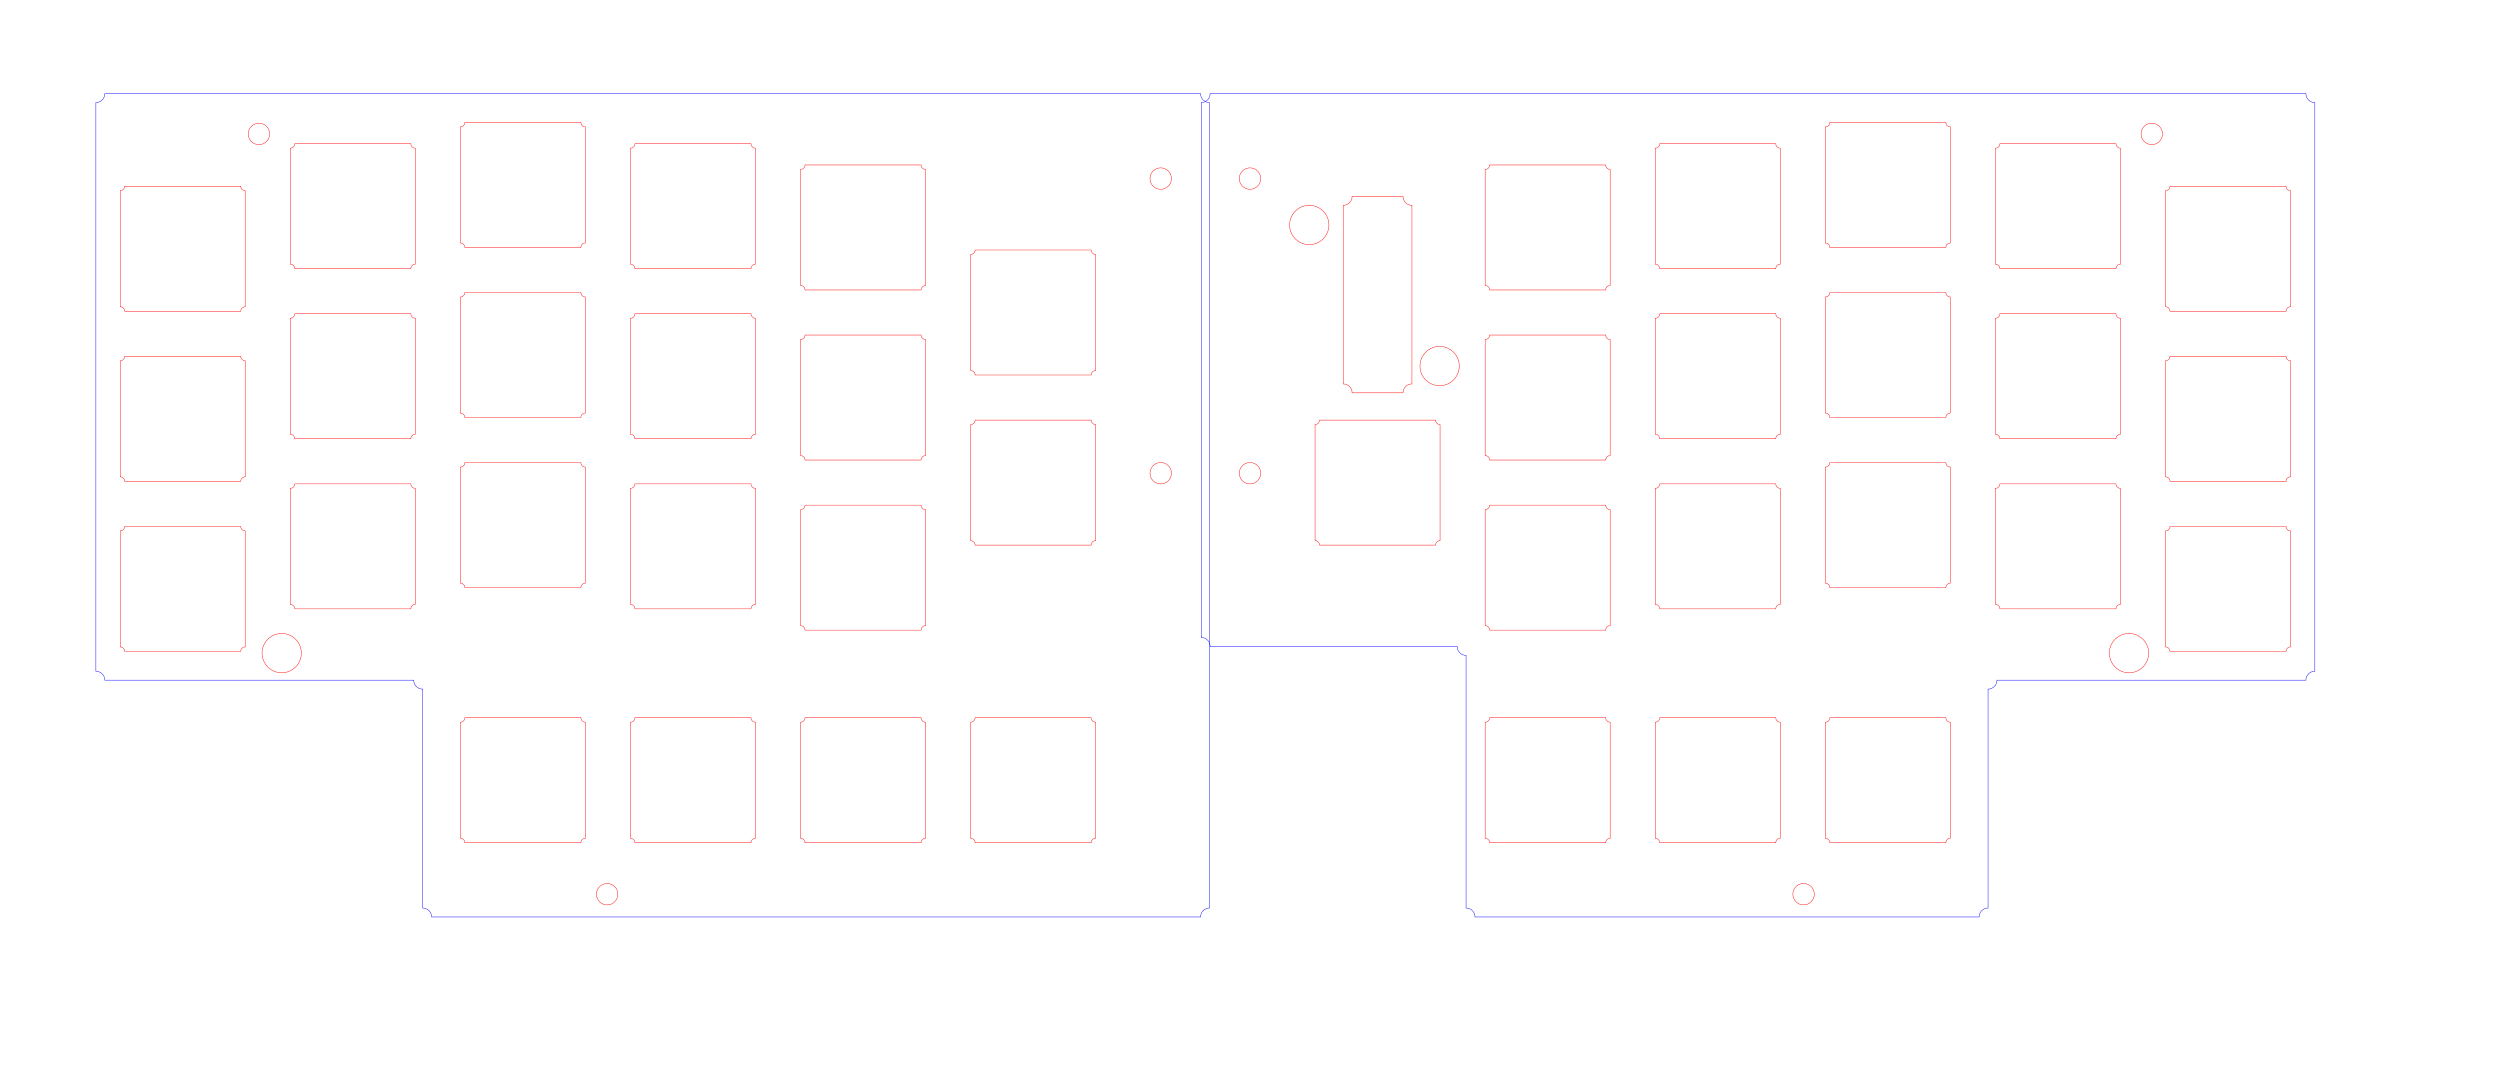
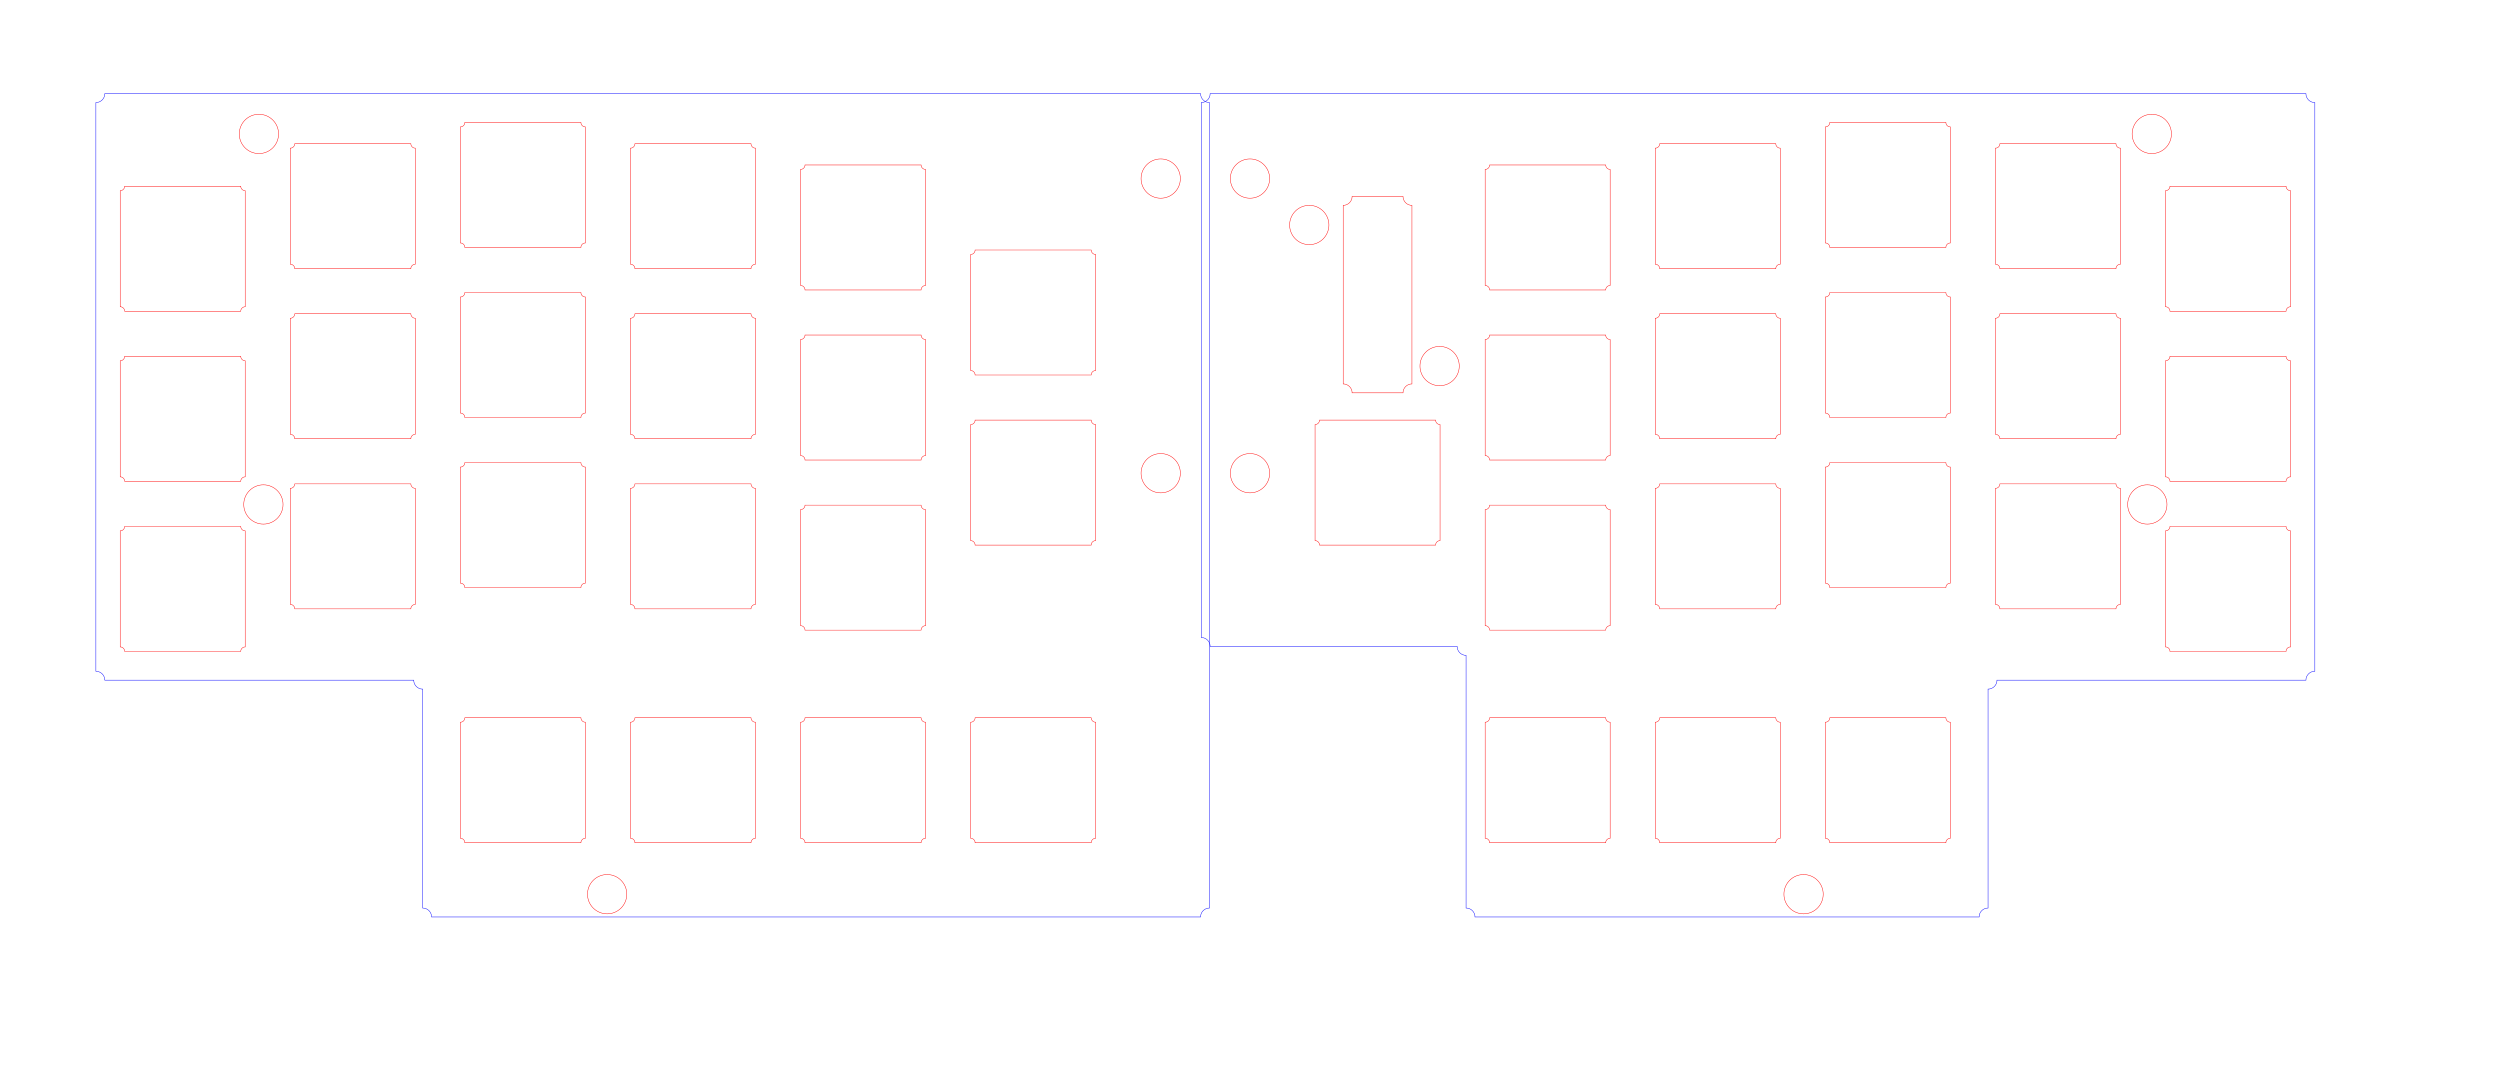
<svg xmlns="http://www.w3.org/2000/svg" version="1.1" width="280.0mm" height="120.0mm" viewBox="0 0 280.0 120.0">
  <g id="CUT2" style="fill:none;stroke:#0000ff;stroke-width:0.05">
    <path d="M 10.738 11.488 A 1 1 0 0 0 11.738 10.488 L 134.463 10.488 A 1 1 0 0 0 135.463 11.488 L 135.463 101.7 A 1 1 0 0 0 134.463 102.7 L 48.337 102.7 A 1 1 0 0 0 47.337 101.7 L 47.337 77.181 A 1 1 0 0 1 46.337 76.181 L 11.738 76.181 A 1 1 0 0 0 10.738 75.181 L 10.738 11.488 Z" />
    <path d="M 134.537 11.488 A 1 1 0 0 0 135.537 10.488 L 258.262 10.488 A 1 1 0 0 0 259.262 11.488 L 259.262 75.181 A 1 1 0 0 0 258.262 76.181 L 223.662 76.181 A 1 1 0 0 1 222.662 77.181 L 222.662 101.7 A 1 1 0 0 0 221.662 102.7 L 165.2 102.7 A 1 1 0 0 0 164.2 101.7 L 164.2 73.4 A 1 1 0 0 1 163.2 72.4 L 135.537 72.4 A 1 1 0 0 0 134.537 71.4 L 134.537 11.488 Z" />
  </g>
  <g id="CUT1" style="fill:none;stroke:#ff0000;stroke-width:0.05">
    <path d="M 13.463 21.356 A 0.5 0.5 0 0 0 13.963 20.856 L 26.962 20.856 A 0.5 0.5 0 0 0 27.462 21.356 L 27.462 34.356 A 0.5 0.5 0 0 0 26.962 34.856 L 13.963 34.856 A 0.5 0.5 0 0 0 13.463 34.356 L 13.463 21.356 Z" />
    <path d="M 13.463 40.406 A 0.5 0.5 0 0 0 13.963 39.906 L 26.962 39.906 A 0.5 0.5 0 0 0 27.462 40.406 L 27.462 53.406 A 0.5 0.5 0 0 0 26.962 53.906 L 13.963 53.906 A 0.5 0.5 0 0 0 13.463 53.406 L 13.463 40.406 Z" />
    <path d="M 13.463 59.456 A 0.5 0.5 0 0 0 13.963 58.956 L 26.962 58.956 A 0.5 0.5 0 0 0 27.462 59.456 L 27.462 72.456 A 0.5 0.5 0 0 0 26.962 72.956 L 13.963 72.956 A 0.5 0.5 0 0 0 13.463 72.456 L 13.463 59.456 Z" />
    <path d="M 32.513 16.594 A 0.5 0.5 0 0 0 33.013 16.094 L 46.013 16.094 A 0.5 0.5 0 0 0 46.513 16.594 L 46.513 29.594 A 0.5 0.5 0 0 0 46.013 30.094 L 33.013 30.094 A 0.5 0.5 0 0 0 32.513 29.594 L 32.513 16.594 Z" />
    <path d="M 32.513 35.644 A 0.5 0.5 0 0 0 33.013 35.144 L 46.013 35.144 A 0.5 0.5 0 0 0 46.513 35.644 L 46.513 48.644 A 0.5 0.5 0 0 0 46.013 49.144 L 33.013 49.144 A 0.5 0.5 0 0 0 32.513 48.644 L 32.513 35.644 Z" />
    <path d="M 32.513 54.694 A 0.5 0.5 0 0 0 33.013 54.194 L 46.013 54.194 A 0.5 0.5 0 0 0 46.513 54.694 L 46.513 67.694 A 0.5 0.5 0 0 0 46.013 68.194 L 33.013 68.194 A 0.5 0.5 0 0 0 32.513 67.694 L 32.513 54.694 Z" />
    <path d="M 51.562 14.213 A 0.5 0.5 0 0 0 52.062 13.713 L 65.062 13.713 A 0.5 0.5 0 0 0 65.562 14.213 L 65.562 27.212 A 0.5 0.5 0 0 0 65.062 27.712 L 52.062 27.712 A 0.5 0.5 0 0 0 51.562 27.212 L 51.562 14.213 Z" />
    <path d="M 51.562 33.263 A 0.5 0.5 0 0 0 52.062 32.763 L 65.062 32.763 A 0.5 0.5 0 0 0 65.562 33.263 L 65.562 46.263 A 0.5 0.5 0 0 0 65.062 46.763 L 52.062 46.763 A 0.5 0.5 0 0 0 51.562 46.263 L 51.562 33.263 Z" />
    <path d="M 51.562 52.312 A 0.5 0.5 0 0 0 52.062 51.812 L 65.062 51.812 A 0.5 0.5 0 0 0 65.562 52.312 L 65.562 65.312 A 0.5 0.5 0 0 0 65.062 65.812 L 52.062 65.812 A 0.5 0.5 0 0 0 51.562 65.312 L 51.562 52.312 Z" />
    <path d="M 70.612 16.594 A 0.5 0.5 0 0 0 71.112 16.094 L 84.112 16.094 A 0.5 0.5 0 0 0 84.612 16.594 L 84.612 29.594 A 0.5 0.5 0 0 0 84.112 30.094 L 71.112 30.094 A 0.5 0.5 0 0 0 70.612 29.594 L 70.612 16.594 Z" />
    <path d="M 70.612 35.644 A 0.5 0.5 0 0 0 71.112 35.144 L 84.112 35.144 A 0.5 0.5 0 0 0 84.612 35.644 L 84.612 48.644 A 0.5 0.5 0 0 0 84.112 49.144 L 71.112 49.144 A 0.5 0.5 0 0 0 70.612 48.644 L 70.612 35.644 Z" />
    <path d="M 70.612 54.694 A 0.5 0.5 0 0 0 71.112 54.194 L 84.112 54.194 A 0.5 0.5 0 0 0 84.612 54.694 L 84.612 67.694 A 0.5 0.5 0 0 0 84.112 68.194 L 71.112 68.194 A 0.5 0.5 0 0 0 70.612 67.694 L 70.612 54.694 Z" />
    <path d="M 89.662 18.975 A 0.5 0.5 0 0 0 90.162 18.475 L 103.162 18.475 A 0.5 0.5 0 0 0 103.662 18.975 L 103.662 31.975 A 0.5 0.5 0 0 0 103.162 32.475 L 90.162 32.475 A 0.5 0.5 0 0 0 89.662 31.975 L 89.662 18.975 Z" />
    <path d="M 89.662 38.025 A 0.5 0.5 0 0 0 90.162 37.525 L 103.162 37.525 A 0.5 0.5 0 0 0 103.662 38.025 L 103.662 51.025 A 0.5 0.5 0 0 0 103.162 51.525 L 90.162 51.525 A 0.5 0.5 0 0 0 89.662 51.025 L 89.662 38.025 Z" />
    <path d="M 89.662 57.075 A 0.5 0.5 0 0 0 90.162 56.575 L 103.162 56.575 A 0.5 0.5 0 0 0 103.662 57.075 L 103.662 70.075 A 0.5 0.5 0 0 0 103.162 70.575 L 90.162 70.575 A 0.5 0.5 0 0 0 89.662 70.075 L 89.662 57.075 Z" />
    <path d="M 108.713 28.5 A 0.5 0.5 0 0 0 109.213 28 L 122.213 28 A 0.5 0.5 0 0 0 122.713 28.5 L 122.713 41.5 A 0.5 0.5 0 0 0 122.213 42 L 109.213 42 A 0.5 0.5 0 0 0 108.713 41.5 L 108.713 28.5 Z" />
    <path d="M 108.713 47.55 A 0.5 0.5 0 0 0 109.213 47.05 L 122.213 47.05 A 0.5 0.5 0 0 0 122.713 47.55 L 122.713 60.55 A 0.5 0.5 0 0 0 122.213 61.05 L 109.213 61.05 A 0.5 0.5 0 0 0 108.713 60.55 L 108.713 47.55 Z" />
    <path d="M 51.562 80.888 A 0.5 0.5 0 0 0 52.062 80.388 L 65.062 80.388 A 0.5 0.5 0 0 0 65.562 80.888 L 65.562 93.888 A 0.5 0.5 0 0 0 65.062 94.388 L 52.062 94.388 A 0.5 0.5 0 0 0 51.562 93.888 L 51.562 80.888 Z" />
    <path d="M 70.612 80.888 A 0.5 0.5 0 0 0 71.112 80.388 L 84.112 80.388 A 0.5 0.5 0 0 0 84.612 80.888 L 84.612 93.888 A 0.5 0.5 0 0 0 84.112 94.388 L 71.112 94.388 A 0.5 0.5 0 0 0 70.612 93.888 L 70.612 80.888 Z" />
    <path d="M 89.662 80.888 A 0.5 0.5 0 0 0 90.162 80.388 L 103.162 80.388 A 0.5 0.5 0 0 0 103.662 80.888 L 103.662 93.888 A 0.5 0.5 0 0 0 103.162 94.388 L 90.162 94.388 A 0.5 0.5 0 0 0 89.662 93.888 L 89.662 80.888 Z" />
    <path d="M 108.713 80.888 A 0.5 0.5 0 0 0 109.213 80.388 L 122.213 80.388 A 0.5 0.5 0 0 0 122.713 80.888 L 122.713 93.888 A 0.5 0.5 0 0 0 122.213 94.388 L 109.213 94.388 A 0.5 0.5 0 0 0 108.713 93.888 L 108.713 80.888 Z" />
-     <path d="M 128.8 20 A 1.2 1.2 0 1 0 131.2 20 A 1.2 1.2 0 1 0 128.8 20 Z" />
-     <path d="M 128.8 53 A 1.2 1.2 0 1 0 131.2 53 A 1.2 1.2 0 1 0 128.8 53 Z" />
-     <path d="M 27.8 15 A 1.2 1.2 0 1 0 30.2 15 A 1.2 1.2 0 1 0 27.8 15 Z" />
-     <path d="M 29.35 73.15 A 2.2 2.2 0 1 0 33.75 73.15 A 2.2 2.2 0 1 0 29.35 73.15 Z" />
-     <path d="M 66.8 100.15 A 1.2 1.2 0 1 0 69.2 100.15 A 1.2 1.2 0 1 0 66.8 100.15 Z" />
+     <path d="M 127.8 20 A 2.2 2.2 0 1 0 132.2 20 A 2.2 2.2 0 1 0 127.8 20 Z" />
+     <path d="M 127.8 53 A 2.2 2.2 0 1 0 132.2 53 A 2.2 2.2 0 1 0 127.8 53 Z" />
+     <path d="M 26.8 15 A 2.2 2.2 0 1 0 31.2 15 A 2.2 2.2 0 1 0 26.8 15 Z" />
+     <path d="M 27.3 56.5 A 2.2 2.2 0 1 0 31.7 56.5 A 2.2 2.2 0 1 0 27.3 56.5 Z" />
+     <path d="M 65.8 100.15 A 2.2 2.2 0 1 0 70.2 100.15 A 2.2 2.2 0 1 0 65.8 100.15 Z" />
    <path d="M 242.537 21.356 A 0.5 0.5 0 0 0 243.037 20.856 L 256.038 20.856 A 0.5 0.5 0 0 0 256.538 21.356 L 256.538 34.356 A 0.5 0.5 0 0 0 256.038 34.856 L 243.037 34.856 A 0.5 0.5 0 0 0 242.537 34.356 L 242.537 21.356 Z" />
    <path d="M 242.537 40.406 A 0.5 0.5 0 0 0 243.037 39.906 L 256.038 39.906 A 0.5 0.5 0 0 0 256.538 40.406 L 256.538 53.406 A 0.5 0.5 0 0 0 256.038 53.906 L 243.037 53.906 A 0.5 0.5 0 0 0 242.537 53.406 L 242.537 40.406 Z" />
    <path d="M 242.537 59.456 A 0.5 0.5 0 0 0 243.037 58.956 L 256.038 58.956 A 0.5 0.5 0 0 0 256.538 59.456 L 256.538 72.456 A 0.5 0.5 0 0 0 256.038 72.956 L 243.037 72.956 A 0.5 0.5 0 0 0 242.537 72.456 L 242.537 59.456 Z" />
    <path d="M 223.488 16.594 A 0.5 0.5 0 0 0 223.988 16.094 L 236.988 16.094 A 0.5 0.5 0 0 0 237.488 16.594 L 237.488 29.594 A 0.5 0.5 0 0 0 236.988 30.094 L 223.988 30.094 A 0.5 0.5 0 0 0 223.488 29.594 L 223.488 16.594 Z" />
    <path d="M 223.488 35.644 A 0.5 0.5 0 0 0 223.988 35.144 L 236.988 35.144 A 0.5 0.5 0 0 0 237.488 35.644 L 237.488 48.644 A 0.5 0.5 0 0 0 236.988 49.144 L 223.988 49.144 A 0.5 0.5 0 0 0 223.488 48.644 L 223.488 35.644 Z" />
    <path d="M 223.488 54.694 A 0.5 0.5 0 0 0 223.988 54.194 L 236.988 54.194 A 0.5 0.5 0 0 0 237.488 54.694 L 237.488 67.694 A 0.5 0.5 0 0 0 236.988 68.194 L 223.988 68.194 A 0.5 0.5 0 0 0 223.488 67.694 L 223.488 54.694 Z" />
    <path d="M 204.438 14.213 A 0.5 0.5 0 0 0 204.938 13.713 L 217.938 13.713 A 0.5 0.5 0 0 0 218.438 14.213 L 218.438 27.212 A 0.5 0.5 0 0 0 217.938 27.712 L 204.938 27.712 A 0.5 0.5 0 0 0 204.438 27.212 L 204.438 14.213 Z" />
    <path d="M 204.438 33.263 A 0.5 0.5 0 0 0 204.938 32.763 L 217.938 32.763 A 0.5 0.5 0 0 0 218.438 33.263 L 218.438 46.263 A 0.5 0.5 0 0 0 217.938 46.763 L 204.938 46.763 A 0.5 0.5 0 0 0 204.438 46.263 L 204.438 33.263 Z" />
    <path d="M 204.438 52.312 A 0.5 0.5 0 0 0 204.938 51.812 L 217.938 51.812 A 0.5 0.5 0 0 0 218.438 52.312 L 218.438 65.312 A 0.5 0.5 0 0 0 217.938 65.812 L 204.938 65.812 A 0.5 0.5 0 0 0 204.438 65.312 L 204.438 52.312 Z" />
    <path d="M 185.387 16.594 A 0.5 0.5 0 0 0 185.887 16.094 L 198.887 16.094 A 0.5 0.5 0 0 0 199.387 16.594 L 199.387 29.594 A 0.5 0.5 0 0 0 198.887 30.094 L 185.887 30.094 A 0.5 0.5 0 0 0 185.387 29.594 L 185.387 16.594 Z" />
    <path d="M 185.387 35.644 A 0.5 0.5 0 0 0 185.887 35.144 L 198.887 35.144 A 0.5 0.5 0 0 0 199.387 35.644 L 199.387 48.644 A 0.5 0.5 0 0 0 198.887 49.144 L 185.887 49.144 A 0.5 0.5 0 0 0 185.387 48.644 L 185.387 35.644 Z" />
    <path d="M 185.387 54.694 A 0.5 0.5 0 0 0 185.887 54.194 L 198.887 54.194 A 0.5 0.5 0 0 0 199.387 54.694 L 199.387 67.694 A 0.5 0.5 0 0 0 198.887 68.194 L 185.887 68.194 A 0.5 0.5 0 0 0 185.387 67.694 L 185.387 54.694 Z" />
    <path d="M 166.338 18.975 A 0.5 0.5 0 0 0 166.838 18.475 L 179.838 18.475 A 0.5 0.5 0 0 0 180.338 18.975 L 180.338 31.975 A 0.5 0.5 0 0 0 179.838 32.475 L 166.838 32.475 A 0.5 0.5 0 0 0 166.338 31.975 L 166.338 18.975 Z" />
    <path d="M 166.338 38.025 A 0.5 0.5 0 0 0 166.838 37.525 L 179.838 37.525 A 0.5 0.5 0 0 0 180.338 38.025 L 180.338 51.025 A 0.5 0.5 0 0 0 179.838 51.525 L 166.838 51.525 A 0.5 0.5 0 0 0 166.338 51.025 L 166.338 38.025 Z" />
    <path d="M 166.338 57.075 A 0.5 0.5 0 0 0 166.838 56.575 L 179.838 56.575 A 0.5 0.5 0 0 0 180.338 57.075 L 180.338 70.075 A 0.5 0.5 0 0 0 179.838 70.575 L 166.838 70.575 A 0.5 0.5 0 0 0 166.338 70.075 L 166.338 57.075 Z" />
    <path d="M 147.287 47.55 A 0.5 0.5 0 0 0 147.787 47.05 L 160.787 47.05 A 0.5 0.5 0 0 0 161.287 47.55 L 161.287 60.55 A 0.5 0.5 0 0 0 160.787 61.05 L 147.787 61.05 A 0.5 0.5 0 0 0 147.287 60.55 L 147.287 47.55 Z" />
    <path d="M 166.338 80.888 A 0.5 0.5 0 0 0 166.838 80.388 L 179.838 80.388 A 0.5 0.5 0 0 0 180.338 80.888 L 180.338 93.888 A 0.5 0.5 0 0 0 179.838 94.388 L 166.838 94.388 A 0.5 0.5 0 0 0 166.338 93.888 L 166.338 80.888 Z" />
    <path d="M 185.387 80.888 A 0.5 0.5 0 0 0 185.887 80.388 L 198.887 80.388 A 0.5 0.5 0 0 0 199.387 80.888 L 199.387 93.888 A 0.5 0.5 0 0 0 198.887 94.388 L 185.887 94.388 A 0.5 0.5 0 0 0 185.387 93.888 L 185.387 80.888 Z" />
    <path d="M 204.438 80.888 A 0.5 0.5 0 0 0 204.938 80.388 L 217.938 80.388 A 0.5 0.5 0 0 0 218.438 80.888 L 218.438 93.888 A 0.5 0.5 0 0 0 217.938 94.388 L 204.938 94.388 A 0.5 0.5 0 0 0 204.438 93.888 L 204.438 80.888 Z" />
    <path d="M 150.438 23 A 1 1 0 0 0 151.438 22 L 157.137 22 A 1 1 0 0 0 158.137 23 L 158.137 43 A 1 1 0 0 0 157.137 44 L 151.438 44 A 1 1 0 0 0 150.438 43 L 150.438 23 Z" />
-     <path d="M 138.8 20 A 1.2 1.2 0 1 0 141.2 20 A 1.2 1.2 0 1 0 138.8 20 Z" />
-     <path d="M 138.8 53 A 1.2 1.2 0 1 0 141.2 53 A 1.2 1.2 0 1 0 138.8 53 Z" />
-     <path d="M 239.8 15 A 1.2 1.2 0 1 0 242.2 15 A 1.2 1.2 0 1 0 239.8 15 Z" />
-     <path d="M 236.25 73.15 A 2.2 2.2 0 1 0 240.65 73.15 A 2.2 2.2 0 1 0 236.25 73.15 Z" />
-     <path d="M 200.8 100.15 A 1.2 1.2 0 1 0 203.2 100.15 A 1.2 1.2 0 1 0 200.8 100.15 Z" />
+     <path d="M 137.8 20 A 2.2 2.2 0 1 0 142.2 20 A 2.2 2.2 0 1 0 137.8 20 Z" />
+     <path d="M 137.8 53 A 2.2 2.2 0 1 0 142.2 53 A 2.2 2.2 0 1 0 137.8 53 Z" />
+     <path d="M 238.8 15 A 2.2 2.2 0 1 0 243.2 15 A 2.2 2.2 0 1 0 238.8 15 Z" />
+     <path d="M 238.3 56.5 A 2.2 2.2 0 1 0 242.7 56.5 A 2.2 2.2 0 1 0 238.3 56.5 Z" />
+     <path d="M 199.8 100.15 A 2.2 2.2 0 1 0 204.2 100.15 A 2.2 2.2 0 1 0 199.8 100.15 Z" />
    <path d="M 144.438 25.2 A 2.2 2.2 0 1 0 148.838 25.2 A 2.2 2.2 0 1 0 144.438 25.2 Z" />
    <path d="M 159.037 41 A 2.2 2.2 0 1 0 163.438 41 A 2.2 2.2 0 1 0 159.037 41 Z" />
  </g>
</svg>
